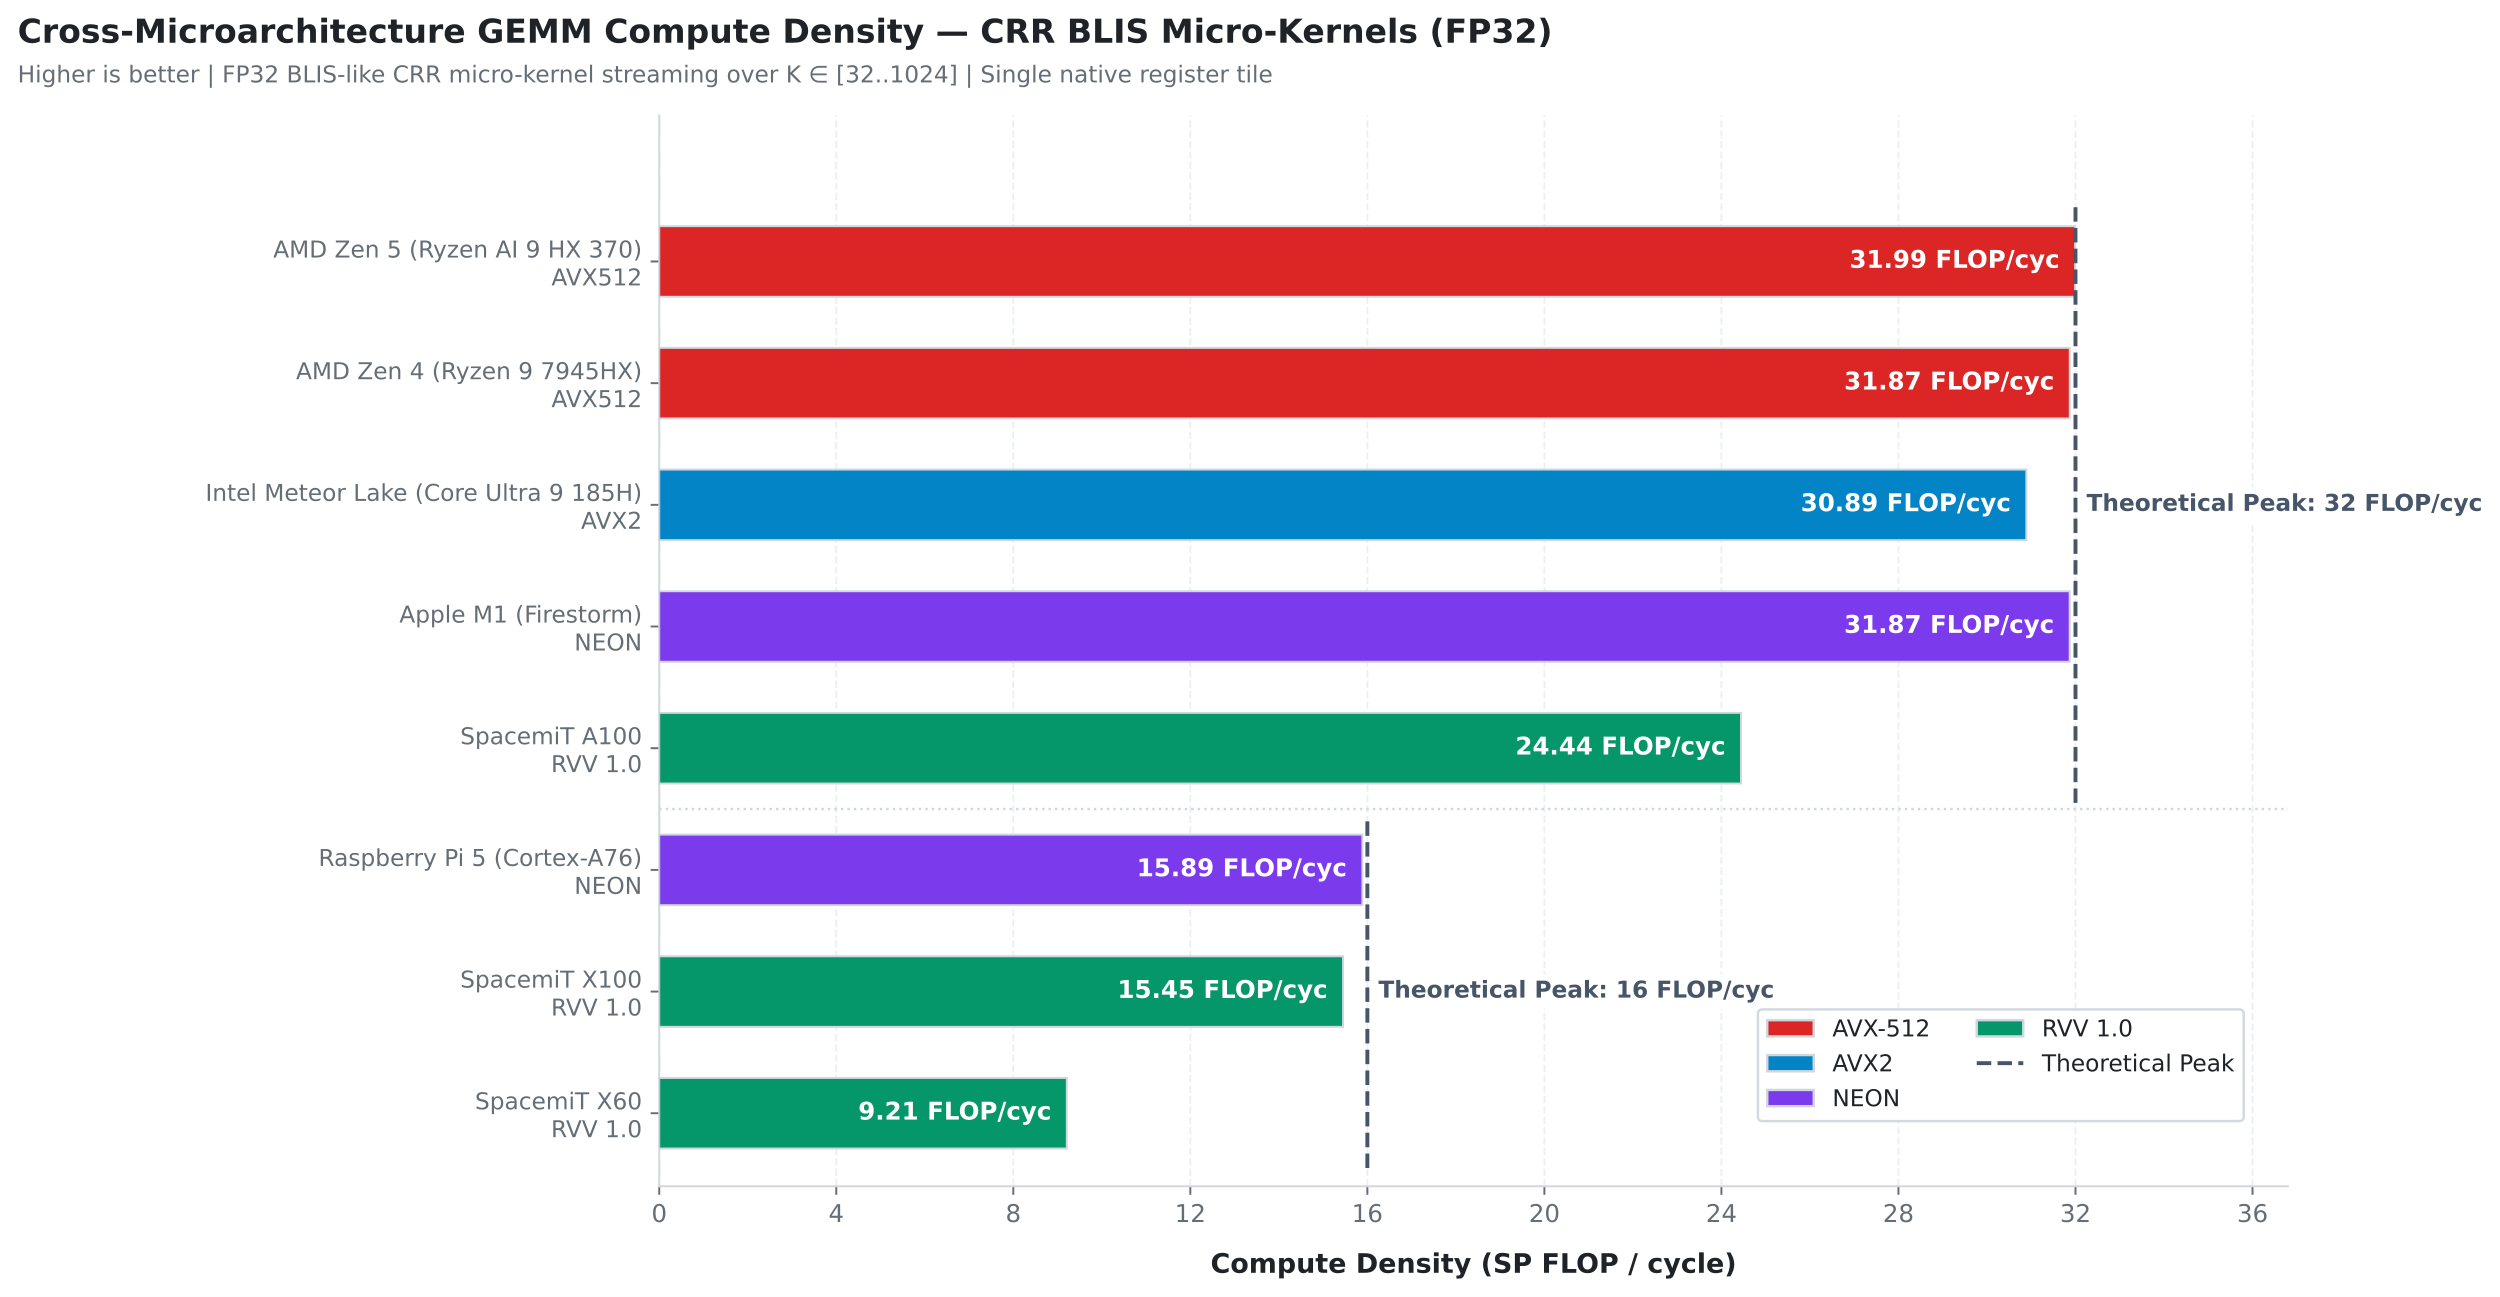
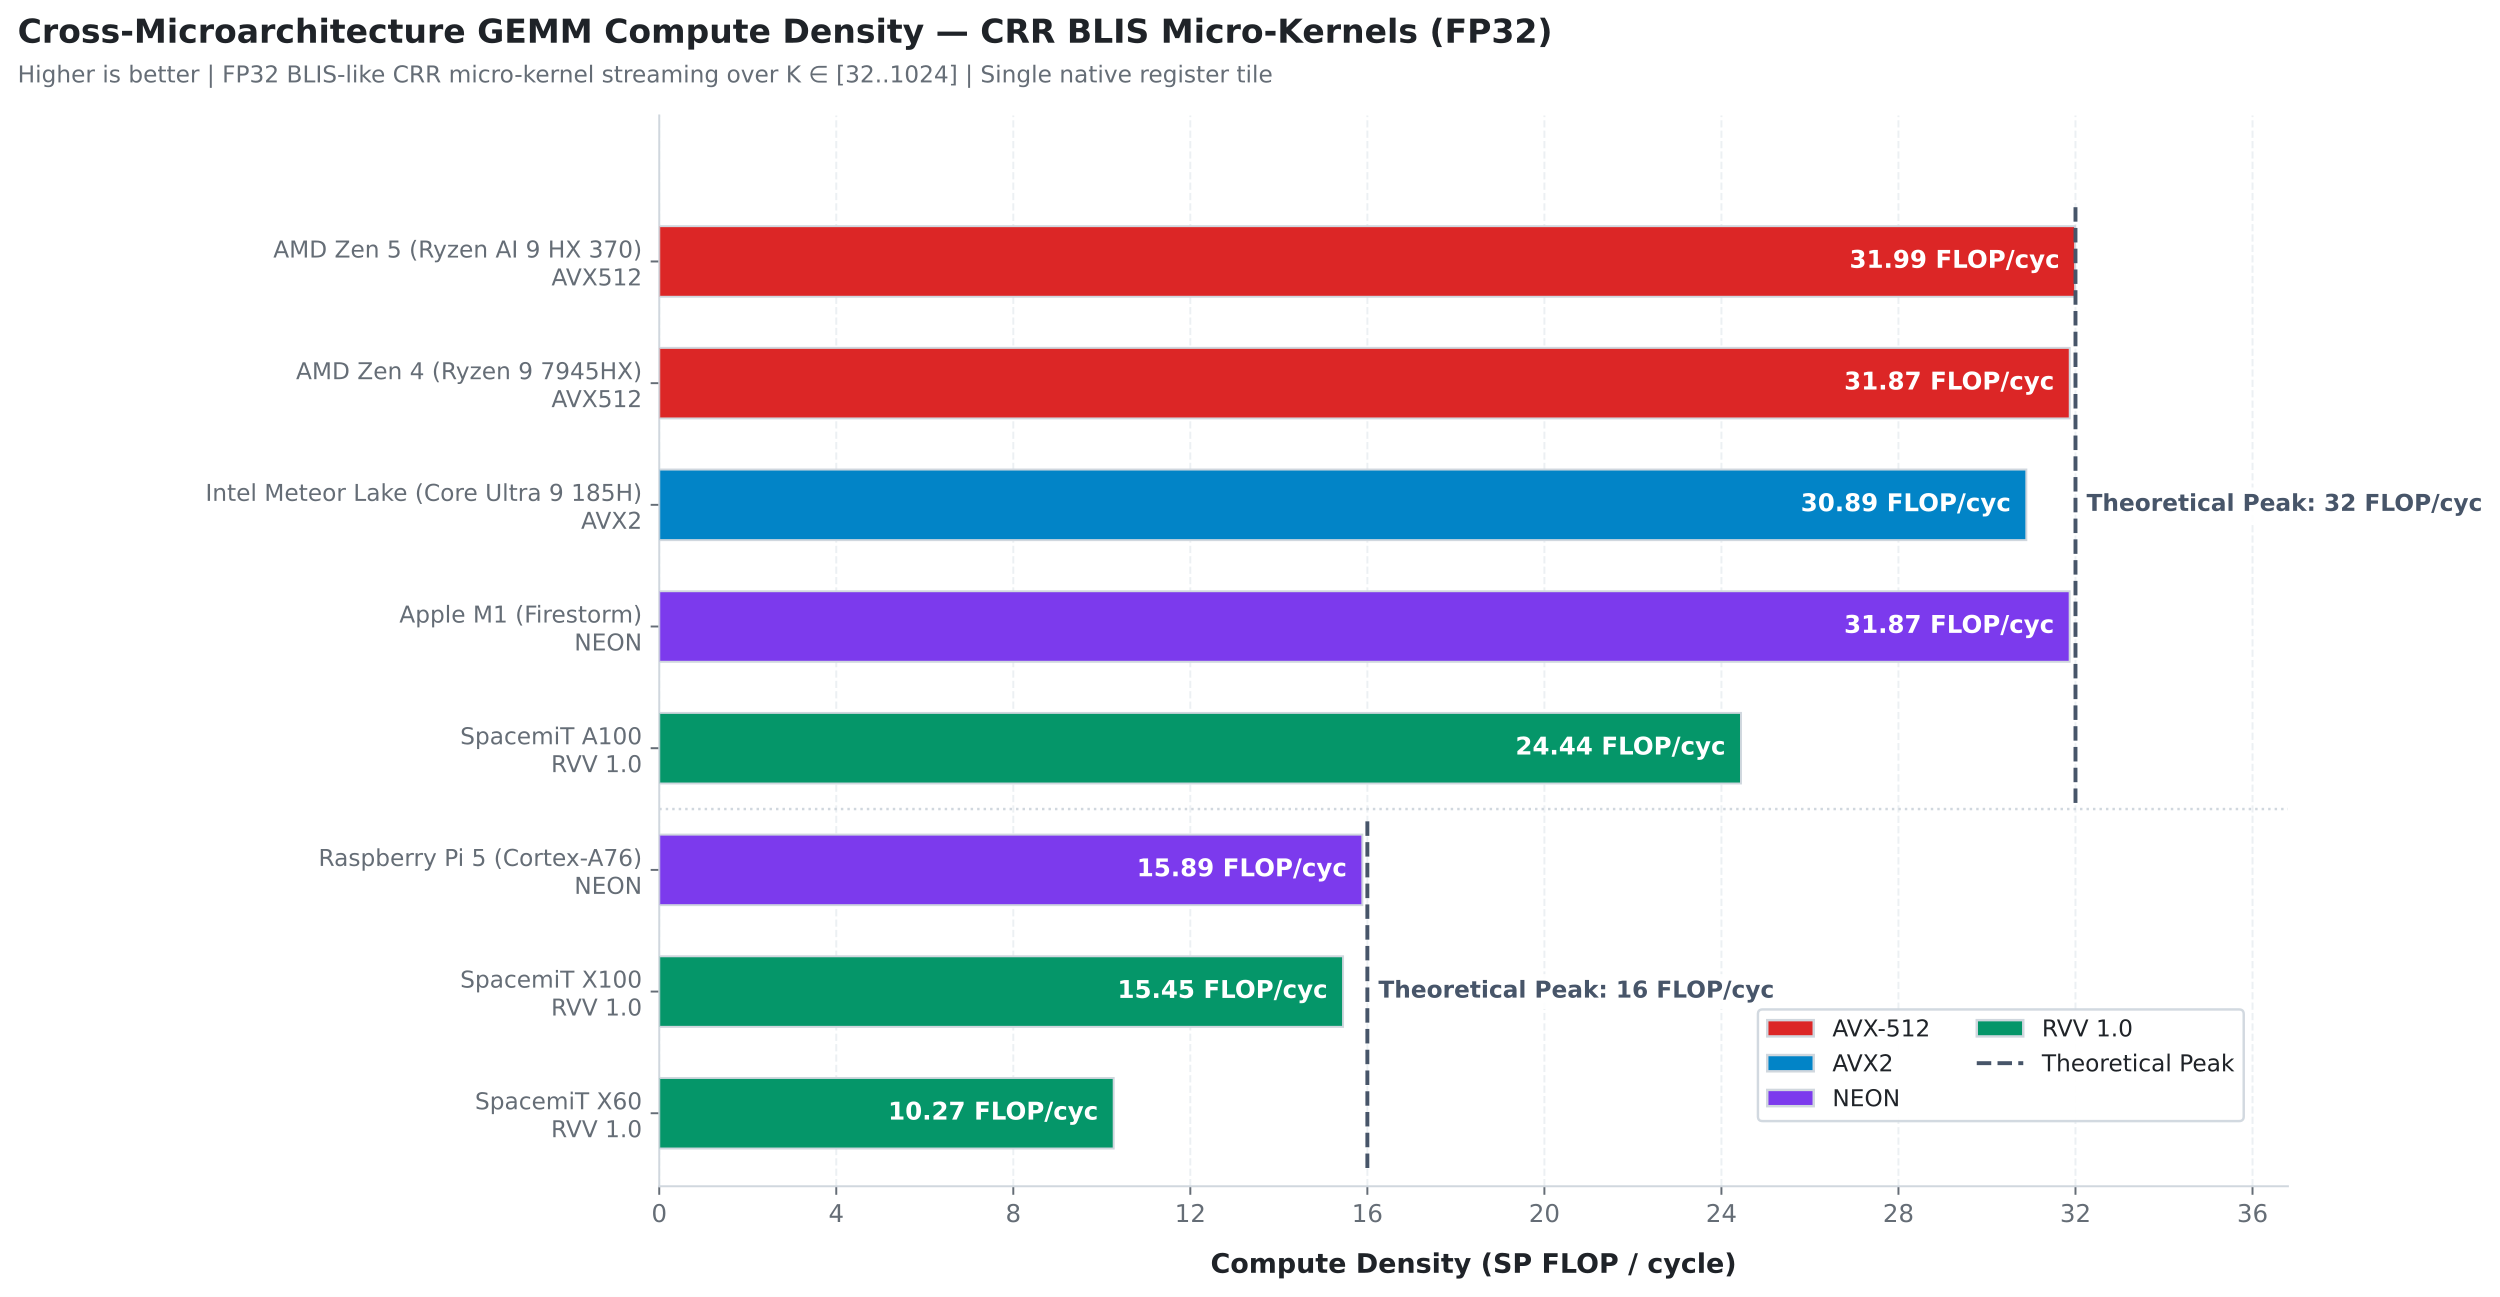
<svg xmlns="http://www.w3.org/2000/svg" xmlns:xlink="http://www.w3.org/1999/xlink" width="1021.189pt" height="529.759pt" viewBox="0 0 1021.189 529.759" version="1.1">
  <defs>
    <style type="text/css">*{stroke-linejoin: round; stroke-linecap: butt}</style>
  </defs>
  <g id="figure_1">
    <g id="patch_1">
      <path d="M 0 529.759  L 1021.189 529.759  L 1021.189 0  L 0 0  z " style="fill: #ffffff" />
    </g>
    <g id="axes_1">
      <g id="patch_2">
        <path d="M 269.28 484.558  L 934.56 484.558  L 934.56 47.158  L 269.28 47.158  z " style="fill: #ffffff" />
      </g>
      <g id="matplotlib.axis_1">
        <g id="xtick_1">
          <g id="line2d_1">
-             <path d="M 269.28 484.558  L 269.28 47.158  " clip-path="url(#p63d41a3861)" style="fill: none; stroke-dasharray: 2.96,1.28; stroke-dashoffset: 0; stroke: #eaeef2; stroke-opacity: 0.9; stroke-width: 0.8" />
+             <path d="M 269.28 484.558  L 269.28 47.158  " clip-path="url(#pf190f9f65e)" style="fill: none; stroke-dasharray: 2.96,1.28; stroke-dashoffset: 0; stroke: #eaeef2; stroke-opacity: 0.9; stroke-width: 0.8" />
          </g>
          <g id="line2d_2">
            <defs>
-               <path id="m2940271758" d="M 0 0  L 0 3.5  " style="stroke: #656d76; stroke-width: 0.8" />
+               <path id="m3994dc4f04" d="M 0 0  L 0 3.5  " style="stroke: #656d76; stroke-width: 0.8" />
            </defs>
            <g>
-               <use xlink:href="#m2940271758" x="269.28" y="484.558" style="fill: #656d76; stroke: #656d76; stroke-width: 0.8" />
+               <use xlink:href="#m3994dc4f04" x="269.28" y="484.558" style="fill: #656d76; stroke: #656d76; stroke-width: 0.8" />
            </g>
          </g>
          <g id="text_1">
            <text style="font-size: 10px; font-family: 'DejaVu Sans', 'Liberation Sans', 'Helvetica', 'Arial', sans-serif; text-anchor: middle; fill: #656d76" x="269.28" y="499.156" transform="rotate(-0 269.28 499.1555)">0</text>
          </g>
        </g>
        <g id="xtick_2">
          <g id="line2d_3">
-             <path d="M 341.593 484.558  L 341.593 47.158  " clip-path="url(#p63d41a3861)" style="fill: none; stroke-dasharray: 2.96,1.28; stroke-dashoffset: 0; stroke: #eaeef2; stroke-opacity: 0.9; stroke-width: 0.8" />
+             <path d="M 341.593 484.558  L 341.593 47.158  " clip-path="url(#pf190f9f65e)" style="fill: none; stroke-dasharray: 2.96,1.28; stroke-dashoffset: 0; stroke: #eaeef2; stroke-opacity: 0.9; stroke-width: 0.8" />
          </g>
          <g id="line2d_4">
            <g>
-               <use xlink:href="#m2940271758" x="341.593" y="484.558" style="fill: #656d76; stroke: #656d76; stroke-width: 0.8" />
+               <use xlink:href="#m3994dc4f04" x="341.593" y="484.558" style="fill: #656d76; stroke: #656d76; stroke-width: 0.8" />
            </g>
          </g>
          <g id="text_2">
            <text style="font-size: 10px; font-family: 'DejaVu Sans', 'Liberation Sans', 'Helvetica', 'Arial', sans-serif; text-anchor: middle; fill: #656d76" x="341.593" y="499.156" transform="rotate(-0 341.593 499.1555)">4</text>
          </g>
        </g>
        <g id="xtick_3">
          <g id="line2d_5">
-             <path d="M 413.906 484.558  L 413.906 47.158  " clip-path="url(#p63d41a3861)" style="fill: none; stroke-dasharray: 2.96,1.28; stroke-dashoffset: 0; stroke: #eaeef2; stroke-opacity: 0.9; stroke-width: 0.8" />
+             <path d="M 413.906 484.558  L 413.906 47.158  " clip-path="url(#pf190f9f65e)" style="fill: none; stroke-dasharray: 2.96,1.28; stroke-dashoffset: 0; stroke: #eaeef2; stroke-opacity: 0.9; stroke-width: 0.8" />
          </g>
          <g id="line2d_6">
            <g>
-               <use xlink:href="#m2940271758" x="413.906" y="484.558" style="fill: #656d76; stroke: #656d76; stroke-width: 0.8" />
+               <use xlink:href="#m3994dc4f04" x="413.906" y="484.558" style="fill: #656d76; stroke: #656d76; stroke-width: 0.8" />
            </g>
          </g>
          <g id="text_3">
            <text style="font-size: 10px; font-family: 'DejaVu Sans', 'Liberation Sans', 'Helvetica', 'Arial', sans-serif; text-anchor: middle; fill: #656d76" x="413.906" y="499.156" transform="rotate(-0 413.9061 499.1555)">8</text>
          </g>
        </g>
        <g id="xtick_4">
          <g id="line2d_7">
-             <path d="M 486.219 484.558  L 486.219 47.158  " clip-path="url(#p63d41a3861)" style="fill: none; stroke-dasharray: 2.96,1.28; stroke-dashoffset: 0; stroke: #eaeef2; stroke-opacity: 0.9; stroke-width: 0.8" />
+             <path d="M 486.219 484.558  L 486.219 47.158  " clip-path="url(#pf190f9f65e)" style="fill: none; stroke-dasharray: 2.96,1.28; stroke-dashoffset: 0; stroke: #eaeef2; stroke-opacity: 0.9; stroke-width: 0.8" />
          </g>
          <g id="line2d_8">
            <g>
-               <use xlink:href="#m2940271758" x="486.219" y="484.558" style="fill: #656d76; stroke: #656d76; stroke-width: 0.8" />
+               <use xlink:href="#m3994dc4f04" x="486.219" y="484.558" style="fill: #656d76; stroke: #656d76; stroke-width: 0.8" />
            </g>
          </g>
          <g id="text_4">
            <text style="font-size: 10px; font-family: 'DejaVu Sans', 'Liberation Sans', 'Helvetica', 'Arial', sans-serif; text-anchor: middle; fill: #656d76" x="486.219" y="499.156" transform="rotate(-0 486.2191 499.1555)">12</text>
          </g>
        </g>
        <g id="xtick_5">
          <g id="line2d_9">
-             <path d="M 558.532 484.558  L 558.532 47.158  " clip-path="url(#p63d41a3861)" style="fill: none; stroke-dasharray: 2.96,1.28; stroke-dashoffset: 0; stroke: #eaeef2; stroke-opacity: 0.9; stroke-width: 0.8" />
+             <path d="M 558.532 484.558  L 558.532 47.158  " clip-path="url(#pf190f9f65e)" style="fill: none; stroke-dasharray: 2.96,1.28; stroke-dashoffset: 0; stroke: #eaeef2; stroke-opacity: 0.9; stroke-width: 0.8" />
          </g>
          <g id="line2d_10">
            <g>
-               <use xlink:href="#m2940271758" x="558.532" y="484.558" style="fill: #656d76; stroke: #656d76; stroke-width: 0.8" />
+               <use xlink:href="#m3994dc4f04" x="558.532" y="484.558" style="fill: #656d76; stroke: #656d76; stroke-width: 0.8" />
            </g>
          </g>
          <g id="text_5">
            <text style="font-size: 10px; font-family: 'DejaVu Sans', 'Liberation Sans', 'Helvetica', 'Arial', sans-serif; text-anchor: middle; fill: #656d76" x="558.532" y="499.156" transform="rotate(-0 558.5322 499.1555)">16</text>
          </g>
        </g>
        <g id="xtick_6">
          <g id="line2d_11">
-             <path d="M 630.845 484.558  L 630.845 47.158  " clip-path="url(#p63d41a3861)" style="fill: none; stroke-dasharray: 2.96,1.28; stroke-dashoffset: 0; stroke: #eaeef2; stroke-opacity: 0.9; stroke-width: 0.8" />
+             <path d="M 630.845 484.558  L 630.845 47.158  " clip-path="url(#pf190f9f65e)" style="fill: none; stroke-dasharray: 2.96,1.28; stroke-dashoffset: 0; stroke: #eaeef2; stroke-opacity: 0.9; stroke-width: 0.8" />
          </g>
          <g id="line2d_12">
            <g>
-               <use xlink:href="#m2940271758" x="630.845" y="484.558" style="fill: #656d76; stroke: #656d76; stroke-width: 0.8" />
+               <use xlink:href="#m3994dc4f04" x="630.845" y="484.558" style="fill: #656d76; stroke: #656d76; stroke-width: 0.8" />
            </g>
          </g>
          <g id="text_6">
            <text style="font-size: 10px; font-family: 'DejaVu Sans', 'Liberation Sans', 'Helvetica', 'Arial', sans-serif; text-anchor: middle; fill: #656d76" x="630.845" y="499.156" transform="rotate(-0 630.8452 499.1555)">20</text>
          </g>
        </g>
        <g id="xtick_7">
          <g id="line2d_13">
-             <path d="M 703.158 484.558  L 703.158 47.158  " clip-path="url(#p63d41a3861)" style="fill: none; stroke-dasharray: 2.96,1.28; stroke-dashoffset: 0; stroke: #eaeef2; stroke-opacity: 0.9; stroke-width: 0.8" />
+             <path d="M 703.158 484.558  L 703.158 47.158  " clip-path="url(#pf190f9f65e)" style="fill: none; stroke-dasharray: 2.96,1.28; stroke-dashoffset: 0; stroke: #eaeef2; stroke-opacity: 0.9; stroke-width: 0.8" />
          </g>
          <g id="line2d_14">
            <g>
-               <use xlink:href="#m2940271758" x="703.158" y="484.558" style="fill: #656d76; stroke: #656d76; stroke-width: 0.8" />
+               <use xlink:href="#m3994dc4f04" x="703.158" y="484.558" style="fill: #656d76; stroke: #656d76; stroke-width: 0.8" />
            </g>
          </g>
          <g id="text_7">
            <text style="font-size: 10px; font-family: 'DejaVu Sans', 'Liberation Sans', 'Helvetica', 'Arial', sans-serif; text-anchor: middle; fill: #656d76" x="703.158" y="499.156" transform="rotate(-0 703.1583 499.1555)">24</text>
          </g>
        </g>
        <g id="xtick_8">
          <g id="line2d_15">
-             <path d="M 775.471 484.558  L 775.471 47.158  " clip-path="url(#p63d41a3861)" style="fill: none; stroke-dasharray: 2.96,1.28; stroke-dashoffset: 0; stroke: #eaeef2; stroke-opacity: 0.9; stroke-width: 0.8" />
+             <path d="M 775.471 484.558  L 775.471 47.158  " clip-path="url(#pf190f9f65e)" style="fill: none; stroke-dasharray: 2.96,1.28; stroke-dashoffset: 0; stroke: #eaeef2; stroke-opacity: 0.9; stroke-width: 0.8" />
          </g>
          <g id="line2d_16">
            <g>
-               <use xlink:href="#m2940271758" x="775.471" y="484.558" style="fill: #656d76; stroke: #656d76; stroke-width: 0.8" />
+               <use xlink:href="#m3994dc4f04" x="775.471" y="484.558" style="fill: #656d76; stroke: #656d76; stroke-width: 0.8" />
            </g>
          </g>
          <g id="text_8">
            <text style="font-size: 10px; font-family: 'DejaVu Sans', 'Liberation Sans', 'Helvetica', 'Arial', sans-serif; text-anchor: middle; fill: #656d76" x="775.471" y="499.156" transform="rotate(-0 775.4713 499.1555)">28</text>
          </g>
        </g>
        <g id="xtick_9">
          <g id="line2d_17">
-             <path d="M 847.784 484.558  L 847.784 47.158  " clip-path="url(#p63d41a3861)" style="fill: none; stroke-dasharray: 2.96,1.28; stroke-dashoffset: 0; stroke: #eaeef2; stroke-opacity: 0.9; stroke-width: 0.8" />
+             <path d="M 847.784 484.558  L 847.784 47.158  " clip-path="url(#pf190f9f65e)" style="fill: none; stroke-dasharray: 2.96,1.28; stroke-dashoffset: 0; stroke: #eaeef2; stroke-opacity: 0.9; stroke-width: 0.8" />
          </g>
          <g id="line2d_18">
            <g>
-               <use xlink:href="#m2940271758" x="847.784" y="484.558" style="fill: #656d76; stroke: #656d76; stroke-width: 0.8" />
+               <use xlink:href="#m3994dc4f04" x="847.784" y="484.558" style="fill: #656d76; stroke: #656d76; stroke-width: 0.8" />
            </g>
          </g>
          <g id="text_9">
            <text style="font-size: 10px; font-family: 'DejaVu Sans', 'Liberation Sans', 'Helvetica', 'Arial', sans-serif; text-anchor: middle; fill: #656d76" x="847.784" y="499.156" transform="rotate(-0 847.7843 499.1555)">32</text>
          </g>
        </g>
        <g id="xtick_10">
          <g id="line2d_19">
-             <path d="M 920.097 484.558  L 920.097 47.158  " clip-path="url(#p63d41a3861)" style="fill: none; stroke-dasharray: 2.96,1.28; stroke-dashoffset: 0; stroke: #eaeef2; stroke-opacity: 0.9; stroke-width: 0.8" />
+             <path d="M 920.097 484.558  L 920.097 47.158  " clip-path="url(#pf190f9f65e)" style="fill: none; stroke-dasharray: 2.96,1.28; stroke-dashoffset: 0; stroke: #eaeef2; stroke-opacity: 0.9; stroke-width: 0.8" />
          </g>
          <g id="line2d_20">
            <g>
-               <use xlink:href="#m2940271758" x="920.097" y="484.558" style="fill: #656d76; stroke: #656d76; stroke-width: 0.8" />
+               <use xlink:href="#m3994dc4f04" x="920.097" y="484.558" style="fill: #656d76; stroke: #656d76; stroke-width: 0.8" />
            </g>
          </g>
          <g id="text_10">
            <text style="font-size: 10px; font-family: 'DejaVu Sans', 'Liberation Sans', 'Helvetica', 'Arial', sans-serif; text-anchor: middle; fill: #656d76" x="920.097" y="499.156" transform="rotate(-0 920.0974 499.1555)">36</text>
          </g>
        </g>
        <g id="text_11">
          <text style="font-weight: 700; font-size: 11px; font-family: 'DejaVu Sans', 'Liberation Sans', 'Helvetica', 'Arial', sans-serif; text-anchor: middle; fill: #1f2328" x="601.92" y="519.916" transform="rotate(-0 601.92 519.9162)">Compute Density (SP FLOP / cycle)</text>
        </g>
      </g>
      <g id="matplotlib.axis_2">
        <g id="ytick_1">
          <g id="line2d_21">
            <defs>
-               <path id="m92901d7f25" d="M 0 0  L -3.5 0  " style="stroke: #656d76; stroke-width: 0.8" />
+               <path id="mb6ff3f65c6" d="M 0 0  L -3.5 0  " style="stroke: #656d76; stroke-width: 0.8" />
            </defs>
            <g>
-               <use xlink:href="#m92901d7f25" x="269.28" y="454.735" style="fill: #656d76; stroke: #656d76; stroke-width: 0.8" />
+               <use xlink:href="#mb6ff3f65c6" x="269.28" y="454.735" style="fill: #656d76; stroke: #656d76; stroke-width: 0.8" />
            </g>
          </g>
          <g id="text_12">
            <text style="font-size: 9.5px; font-family: 'DejaVu Sans', 'Liberation Sans', 'Helvetica', 'Arial', sans-serif; fill: #656d76" transform="translate(194.0166 453.119)">SpacemiT X60</text>
            <text style="font-size: 9.5px; font-family: 'DejaVu Sans', 'Liberation Sans', 'Helvetica', 'Arial', sans-serif; fill: #656d76" transform="translate(225.0741 464.5208)">RVV 1.0</text>
          </g>
        </g>
        <g id="ytick_2">
          <g id="line2d_22">
            <g>
-               <use xlink:href="#m92901d7f25" x="269.28" y="405.031" style="fill: #656d76; stroke: #656d76; stroke-width: 0.8" />
+               <use xlink:href="#mb6ff3f65c6" x="269.28" y="405.031" style="fill: #656d76; stroke: #656d76; stroke-width: 0.8" />
            </g>
          </g>
          <g id="text_13">
            <text style="font-size: 9.5px; font-family: 'DejaVu Sans', 'Liberation Sans', 'Helvetica', 'Arial', sans-serif; fill: #656d76" transform="translate(187.9722 403.4144)">SpacemiT X100</text>
            <text style="font-size: 9.5px; font-family: 'DejaVu Sans', 'Liberation Sans', 'Helvetica', 'Arial', sans-serif; fill: #656d76" transform="translate(225.0741 414.8163)">RVV 1.0</text>
          </g>
        </g>
        <g id="ytick_3">
          <g id="line2d_23">
            <g>
-               <use xlink:href="#m92901d7f25" x="269.28" y="355.326" style="fill: #656d76; stroke: #656d76; stroke-width: 0.8" />
+               <use xlink:href="#mb6ff3f65c6" x="269.28" y="355.326" style="fill: #656d76; stroke: #656d76; stroke-width: 0.8" />
            </g>
          </g>
          <g id="text_14">
            <text style="font-size: 9.5px; font-family: 'DejaVu Sans', 'Liberation Sans', 'Helvetica', 'Arial', sans-serif; fill: #656d76" transform="translate(130.086 353.7099)">Raspberry Pi 5 (Cortex-A76)</text>
            <text style="font-size: 9.5px; font-family: 'DejaVu Sans', 'Liberation Sans', 'Helvetica', 'Arial', sans-serif; fill: #656d76" transform="translate(234.5845 365.1117)">NEON</text>
          </g>
        </g>
        <g id="ytick_4">
          <g id="line2d_24">
            <g>
-               <use xlink:href="#m92901d7f25" x="269.28" y="305.622" style="fill: #656d76; stroke: #656d76; stroke-width: 0.8" />
+               <use xlink:href="#mb6ff3f65c6" x="269.28" y="305.622" style="fill: #656d76; stroke: #656d76; stroke-width: 0.8" />
            </g>
          </g>
          <g id="text_15">
            <text style="font-size: 9.5px; font-family: 'DejaVu Sans', 'Liberation Sans', 'Helvetica', 'Arial', sans-serif; fill: #656d76" transform="translate(187.9811 304.0053)">SpacemiT A100</text>
            <text style="font-size: 9.5px; font-family: 'DejaVu Sans', 'Liberation Sans', 'Helvetica', 'Arial', sans-serif; fill: #656d76" transform="translate(225.0741 315.4072)">RVV 1.0</text>
          </g>
        </g>
        <g id="ytick_5">
          <g id="line2d_25">
            <g>
-               <use xlink:href="#m92901d7f25" x="269.28" y="255.917" style="fill: #656d76; stroke: #656d76; stroke-width: 0.8" />
+               <use xlink:href="#mb6ff3f65c6" x="269.28" y="255.917" style="fill: #656d76; stroke: #656d76; stroke-width: 0.8" />
            </g>
          </g>
          <g id="text_16">
            <text style="font-size: 9.5px; font-family: 'DejaVu Sans', 'Liberation Sans', 'Helvetica', 'Arial', sans-serif; fill: #656d76" transform="translate(163.1104 254.3008)">Apple M1 (Firestorm)</text>
            <text style="font-size: 9.5px; font-family: 'DejaVu Sans', 'Liberation Sans', 'Helvetica', 'Arial', sans-serif; fill: #656d76" transform="translate(234.5845 265.7026)">NEON</text>
          </g>
        </g>
        <g id="ytick_6">
          <g id="line2d_26">
            <g>
-               <use xlink:href="#m92901d7f25" x="269.28" y="206.212" style="fill: #656d76; stroke: #656d76; stroke-width: 0.8" />
+               <use xlink:href="#mb6ff3f65c6" x="269.28" y="206.212" style="fill: #656d76; stroke: #656d76; stroke-width: 0.8" />
            </g>
          </g>
          <g id="text_17">
            <text style="font-size: 9.5px; font-family: 'DejaVu Sans', 'Liberation Sans', 'Helvetica', 'Arial', sans-serif; fill: #656d76" transform="translate(83.91305 204.5962)">Intel Meteor Lake (Core Ultra 9 185H)</text>
            <text style="font-size: 9.5px; font-family: 'DejaVu Sans', 'Liberation Sans', 'Helvetica', 'Arial', sans-serif; fill: #656d76" transform="translate(237.338 215.9981)">AVX2</text>
          </g>
        </g>
        <g id="ytick_7">
          <g id="line2d_27">
            <g>
-               <use xlink:href="#m92901d7f25" x="269.28" y="156.508" style="fill: #656d76; stroke: #656d76; stroke-width: 0.8" />
+               <use xlink:href="#mb6ff3f65c6" x="269.28" y="156.508" style="fill: #656d76; stroke: #656d76; stroke-width: 0.8" />
            </g>
          </g>
          <g id="text_18">
            <text style="font-size: 9.5px; font-family: 'DejaVu Sans', 'Liberation Sans', 'Helvetica', 'Arial', sans-serif; fill: #656d76" transform="translate(120.9126 154.8913)">AMD Zen 4 (Ryzen 9 7945HX)</text>
            <text style="font-size: 9.5px; font-family: 'DejaVu Sans', 'Liberation Sans', 'Helvetica', 'Arial', sans-serif; fill: #656d76" transform="translate(225.2493 166.2932)">AVX512</text>
          </g>
        </g>
        <g id="ytick_8">
          <g id="line2d_28">
            <g>
-               <use xlink:href="#m92901d7f25" x="269.28" y="106.803" style="fill: #656d76; stroke: #656d76; stroke-width: 0.8" />
+               <use xlink:href="#mb6ff3f65c6" x="269.28" y="106.803" style="fill: #656d76; stroke: #656d76; stroke-width: 0.8" />
            </g>
          </g>
          <g id="text_19">
            <text style="font-size: 9.5px; font-family: 'DejaVu Sans', 'Liberation Sans', 'Helvetica', 'Arial', sans-serif; fill: #656d76" transform="translate(111.6174 105.1868)">AMD Zen 5 (Ryzen AI 9 HX 370)</text>
            <text style="font-size: 9.5px; font-family: 'DejaVu Sans', 'Liberation Sans', 'Helvetica', 'Arial', sans-serif; fill: #656d76" transform="translate(225.2493 116.5886)">AVX512</text>
          </g>
        </g>
      </g>
      <g id="line2d_29">
-         <path d="M 269.28 330.474  L 934.56 330.474  " clip-path="url(#p63d41a3861)" style="fill: none; stroke-dasharray: 1,1.65; stroke-dashoffset: 0; stroke: #d0d7de" />
+         <path d="M 269.28 330.474  L 934.56 330.474  " clip-path="url(#pf190f9f65e)" style="fill: none; stroke-dasharray: 1,1.65; stroke-dashoffset: 0; stroke: #d0d7de" />
      </g>
      <g id="patch_3">
        <path d="M 269.28 484.558  L 269.28 47.158  " style="fill: none; stroke: #d0d7de; stroke-width: 0.8; stroke-linejoin: miter; stroke-linecap: square" />
      </g>
      <g id="patch_4">
        <path d="M 269.28 484.558  L 934.56 484.558  " style="fill: none; stroke: #d0d7de; stroke-width: 0.8; stroke-linejoin: miter; stroke-linecap: square" />
      </g>
      <g id="patch_5">
-         <path d="M 269.28 469.149  L 435.765 469.149  L 435.765 440.321  L 269.28 440.321  z " clip-path="url(#p63d41a3861)" style="fill: #059669; stroke: #d0d7de; stroke-width: 0.8; stroke-linejoin: miter" />
+         <path d="M 269.28 469.149  L 454.918 469.149  L 454.918 440.321  L 269.28 440.321  z " clip-path="url(#pf190f9f65e)" style="fill: #059669; stroke: #d0d7de; stroke-width: 0.8; stroke-linejoin: miter" />
      </g>
      <g id="patch_6">
-         <path d="M 269.28 419.445  L 548.607 419.445  L 548.607 390.616  L 269.28 390.616  z " clip-path="url(#p63d41a3861)" style="fill: #059669; stroke: #d0d7de; stroke-width: 0.8; stroke-linejoin: miter" />
+         <path d="M 269.28 419.445  L 548.607 419.445  L 548.607 390.616  L 269.28 390.616  z " clip-path="url(#pf190f9f65e)" style="fill: #059669; stroke: #d0d7de; stroke-width: 0.8; stroke-linejoin: miter" />
      </g>
      <g id="patch_7">
-         <path d="M 269.28 369.74  L 556.488 369.74  L 556.488 340.912  L 269.28 340.912  z " clip-path="url(#p63d41a3861)" style="fill: #7c3aed; stroke: #d0d7de; stroke-width: 0.8; stroke-linejoin: miter" />
+         <path d="M 269.28 369.74  L 556.488 369.74  L 556.488 340.912  L 269.28 340.912  z " clip-path="url(#pf190f9f65e)" style="fill: #7c3aed; stroke: #d0d7de; stroke-width: 0.8; stroke-linejoin: miter" />
      </g>
      <g id="patch_8">
-         <path d="M 269.28 320.036  L 711.151 320.036  L 711.151 291.207  L 269.28 291.207  z " clip-path="url(#p63d41a3861)" style="fill: #059669; stroke: #d0d7de; stroke-width: 0.8; stroke-linejoin: miter" />
+         <path d="M 269.28 320.036  L 711.151 320.036  L 711.151 291.207  L 269.28 291.207  z " clip-path="url(#pf190f9f65e)" style="fill: #059669; stroke: #d0d7de; stroke-width: 0.8; stroke-linejoin: miter" />
      </g>
      <g id="patch_9">
-         <path d="M 269.28 270.331  L 845.409 270.331  L 845.409 241.503  L 269.28 241.503  z " clip-path="url(#p63d41a3861)" style="fill: #7c3aed; stroke: #d0d7de; stroke-width: 0.8; stroke-linejoin: miter" />
+         <path d="M 269.28 270.331  L 845.409 270.331  L 845.409 241.503  L 269.28 241.503  z " clip-path="url(#pf190f9f65e)" style="fill: #7c3aed; stroke: #d0d7de; stroke-width: 0.8; stroke-linejoin: miter" />
      </g>
      <g id="patch_10">
-         <path d="M 269.28 220.627  L 827.707 220.627  L 827.707 191.798  L 269.28 191.798  z " clip-path="url(#p63d41a3861)" style="fill: #0284c7; stroke: #d0d7de; stroke-width: 0.8; stroke-linejoin: miter" />
+         <path d="M 269.28 220.627  L 827.707 220.627  L 827.707 191.798  L 269.28 191.798  z " clip-path="url(#pf190f9f65e)" style="fill: #0284c7; stroke: #d0d7de; stroke-width: 0.8; stroke-linejoin: miter" />
      </g>
      <g id="patch_11">
-         <path d="M 269.28 170.922  L 845.438 170.922  L 845.438 142.094  L 269.28 142.094  z " clip-path="url(#p63d41a3861)" style="fill: #dc2626; stroke: #d0d7de; stroke-width: 0.8; stroke-linejoin: miter" />
+         <path d="M 269.28 170.922  L 845.438 170.922  L 845.438 142.094  L 269.28 142.094  z " clip-path="url(#pf190f9f65e)" style="fill: #dc2626; stroke: #d0d7de; stroke-width: 0.8; stroke-linejoin: miter" />
      </g>
      <g id="patch_12">
-         <path d="M 269.28 121.218  L 847.625 121.218  L 847.625 92.389  L 269.28 92.389  z " clip-path="url(#p63d41a3861)" style="fill: #dc2626; stroke: #d0d7de; stroke-width: 0.8; stroke-linejoin: miter" />
+         <path d="M 269.28 121.218  L 847.625 121.218  L 847.625 92.389  L 269.28 92.389  z " clip-path="url(#pf190f9f65e)" style="fill: #dc2626; stroke: #d0d7de; stroke-width: 0.8; stroke-linejoin: miter" />
      </g>
      <g id="LineCollection_1">
-         <path d="M 558.532 477.102  L 558.532 332.959  " clip-path="url(#p63d41a3861)" style="fill: none; stroke-dasharray: 5.92,2.56; stroke-dashoffset: 0; stroke: #475569; stroke-width: 1.6" />
+         <path d="M 558.532 477.102  L 558.532 332.959  " clip-path="url(#pf190f9f65e)" style="fill: none; stroke-dasharray: 5.92,2.56; stroke-dashoffset: 0; stroke: #475569; stroke-width: 1.6" />
      </g>
      <g id="text_20">
        <g id="patch_13">
          <path d="M 563.052 412.156  L 724.737 412.156  Q 727.112 412.156 727.112 409.781  L 727.112 400.28  Q 727.112 397.905 724.737 397.905  L 563.052 397.905  Q 560.677 397.905 560.677 400.28  L 560.677 409.781  Q 560.677 412.156 563.052 412.156  z " style="fill: #ffffff; opacity: 0.9" />
        </g>
        <text style="font-weight: 700; font-size: 9.5px; font-family: 'DejaVu Sans', 'Liberation Sans', 'Helvetica', 'Arial', sans-serif; text-anchor: start; fill: #475569" x="563.052" y="407.499" transform="rotate(-0 563.0517 407.4988)">Theoretical Peak: 16 FLOP/cyc</text>
      </g>
      <g id="LineCollection_2">
-         <path d="M 847.784 327.989  L 847.784 84.436  " clip-path="url(#p63d41a3861)" style="fill: none; stroke-dasharray: 5.92,2.56; stroke-dashoffset: 0; stroke: #475569; stroke-width: 1.6" />
+         <path d="M 847.784 327.989  L 847.784 84.436  " clip-path="url(#pf190f9f65e)" style="fill: none; stroke-dasharray: 5.92,2.56; stroke-dashoffset: 0; stroke: #475569; stroke-width: 1.6" />
      </g>
      <g id="text_21">
        <g id="patch_14">
          <path d="M 852.304 213.338  L 1013.989 213.338  Q 1016.364 213.338 1016.364 210.963  L 1016.364 201.462  Q 1016.364 199.087 1013.989 199.087  L 852.304 199.087  Q 849.929 199.087 849.929 201.462  L 849.929 210.963  Q 849.929 213.338 852.304 213.338  z " style="fill: #ffffff; opacity: 0.9" />
        </g>
        <text style="font-weight: 700; font-size: 9.5px; font-family: 'DejaVu Sans', 'Liberation Sans', 'Helvetica', 'Arial', sans-serif; text-anchor: start; fill: #475569" x="852.304" y="208.681" transform="rotate(-0 852.3039 208.6806)">Theoretical Peak: 32 FLOP/cyc</text>
      </g>
      <g id="text_22">
-         <text style="font-weight: 700; font-size: 10px; font-family: 'DejaVu Sans', 'Liberation Sans', 'Helvetica', 'Arial', sans-serif; text-anchor: end; fill: #ffffff" x="429.437" y="457.333" transform="rotate(-0 429.4371 457.3328)">9.21 FLOP/cyc</text>
+         <text style="font-weight: 700; font-size: 10px; font-family: 'DejaVu Sans', 'Liberation Sans', 'Helvetica', 'Arial', sans-serif; text-anchor: end; fill: #ffffff" x="448.591" y="457.333" transform="rotate(-0 448.591 457.3328)">10.27 FLOP/cyc</text>
      </g>
      <g id="text_23">
        <text style="font-weight: 700; font-size: 10px; font-family: 'DejaVu Sans', 'Liberation Sans', 'Helvetica', 'Arial', sans-serif; text-anchor: end; fill: #ffffff" x="542.28" y="407.628" transform="rotate(-0 542.2798 407.6283)">15.45 FLOP/cyc</text>
      </g>
      <g id="text_24">
        <text style="font-weight: 700; font-size: 10px; font-family: 'DejaVu Sans', 'Liberation Sans', 'Helvetica', 'Arial', sans-serif; text-anchor: end; fill: #ffffff" x="550.16" y="357.924" transform="rotate(-0 550.1601 357.9237)">15.89 FLOP/cyc</text>
      </g>
      <g id="text_25">
        <text style="font-weight: 700; font-size: 10px; font-family: 'DejaVu Sans', 'Liberation Sans', 'Helvetica', 'Arial', sans-serif; text-anchor: end; fill: #ffffff" x="704.823" y="308.219" transform="rotate(-0 704.8233 308.2192)">24.44 FLOP/cyc</text>
      </g>
      <g id="text_26">
        <text style="font-weight: 700; font-size: 10px; font-family: 'DejaVu Sans', 'Liberation Sans', 'Helvetica', 'Arial', sans-serif; text-anchor: end; fill: #ffffff" x="839.081" y="258.515" transform="rotate(-0 839.0815 258.5146)">31.87 FLOP/cyc</text>
      </g>
      <g id="text_27">
        <text style="font-weight: 700; font-size: 10px; font-family: 'DejaVu Sans', 'Liberation Sans', 'Helvetica', 'Arial', sans-serif; text-anchor: end; fill: #ffffff" x="821.379" y="208.81" transform="rotate(-0 821.3792 208.8101)">30.89 FLOP/cyc</text>
      </g>
      <g id="text_28">
        <text style="font-weight: 700; font-size: 10px; font-family: 'DejaVu Sans', 'Liberation Sans', 'Helvetica', 'Arial', sans-serif; text-anchor: end; fill: #ffffff" x="839.11" y="159.106" transform="rotate(-0 839.1104 159.1055)">31.87 FLOP/cyc</text>
      </g>
      <g id="text_29">
        <text style="font-weight: 700; font-size: 10px; font-family: 'DejaVu Sans', 'Liberation Sans', 'Helvetica', 'Arial', sans-serif; text-anchor: end; fill: #ffffff" x="841.298" y="109.401" transform="rotate(-0 841.2979 109.401)">31.99 FLOP/cyc</text>
      </g>
      <g id="legend_1">
        <g id="patch_15">
          <path d="M 719.972 457.938  L 914.604 457.938  Q 916.504 457.938 916.504 456.038  L 916.504 414.236  Q 916.504 412.336 914.604 412.336  L 719.972 412.336  Q 718.072 412.336 718.072 414.236  L 718.072 456.038  Q 718.072 457.938 719.972 457.938  z " style="fill: #ffffff; opacity: 0.95; stroke: #d0d7de; stroke-linejoin: miter" />
        </g>
        <g id="patch_16">
          <path d="M 721.872 423.354  L 740.872 423.354  L 740.872 416.704  L 721.872 416.704  z " style="fill: #dc2626; stroke: #d0d7de; stroke-linejoin: miter" />
        </g>
        <g id="text_30">
          <text style="font-size: 9.5px; font-family: 'DejaVu Sans', 'Liberation Sans', 'Helvetica', 'Arial', sans-serif; text-anchor: start; fill: #1f2328" x="748.472" y="423.354" transform="rotate(-0 748.4717 423.3542)">AVX-512</text>
        </g>
        <g id="patch_17">
          <path d="M 721.872 437.605  L 740.872 437.605  L 740.872 430.955  L 721.872 430.955  z " style="fill: #0284c7; stroke: #d0d7de; stroke-linejoin: miter" />
        </g>
        <g id="text_31">
          <text style="font-size: 9.5px; font-family: 'DejaVu Sans', 'Liberation Sans', 'Helvetica', 'Arial', sans-serif; text-anchor: start; fill: #1f2328" x="748.472" y="437.605" transform="rotate(-0 748.4717 437.6049)">AVX2</text>
        </g>
        <g id="patch_18">
          <path d="M 721.872 451.856  L 740.872 451.856  L 740.872 445.206  L 721.872 445.206  z " style="fill: #7c3aed; stroke: #d0d7de; stroke-linejoin: miter" />
        </g>
        <g id="text_32">
          <text style="font-size: 9.5px; font-family: 'DejaVu Sans', 'Liberation Sans', 'Helvetica', 'Arial', sans-serif; text-anchor: start; fill: #1f2328" x="748.472" y="451.856" transform="rotate(-0 748.4717 451.8557)">NEON</text>
        </g>
        <g id="patch_19">
          <path d="M 807.456 423.354  L 826.456 423.354  L 826.456 416.704  L 807.456 416.704  z " style="fill: #059669; stroke: #d0d7de; stroke-linejoin: miter" />
        </g>
        <g id="text_33">
          <text style="font-size: 9.5px; font-family: 'DejaVu Sans', 'Liberation Sans', 'Helvetica', 'Arial', sans-serif; text-anchor: start; fill: #1f2328" x="834.056" y="423.354" transform="rotate(-0 834.0563 423.3542)">RVV 1.0</text>
        </g>
        <g id="line2d_30">
          <path d="M 807.456 434.28  L 816.956 434.28  L 826.456 434.28  " style="fill: none; stroke-dasharray: 5.92,2.56; stroke-dashoffset: 0; stroke: #475569; stroke-width: 1.6" />
        </g>
        <g id="text_34">
          <text style="font-size: 9.5px; font-family: 'DejaVu Sans', 'Liberation Sans', 'Helvetica', 'Arial', sans-serif; text-anchor: start; fill: #1f2328" x="834.056" y="437.605" transform="rotate(-0 834.0563 437.6049)">Theoretical Peak</text>
        </g>
      </g>
    </g>
    <g id="text_35">
      <text style="font-weight: 700; font-size: 13.5px; font-family: 'DejaVu Sans', 'Liberation Sans', 'Helvetica', 'Arial', sans-serif; text-anchor: start; fill: #1f2328" x="7.2" y="17.458" transform="rotate(-0 7.2 17.45789)">Cross-Microarchitecture GEMM Compute Density — CRR BLIS Micro-Kernels (FP32)</text>
    </g>
    <g id="text_36">
      <text style="font-size: 9.5px; font-family: 'DejaVu Sans', 'Liberation Sans', 'Helvetica', 'Arial', sans-serif; text-anchor: start; fill: #656d76" x="7.2" y="33.658" transform="rotate(-0 7.2 33.65789)">Higher is better | FP32 BLIS-like CRR micro-kernel streaming over K ∈ [32..1024] | Single native register tile</text>
    </g>
  </g>
  <defs>
-     <clipPath id="p63d41a3861">
+     <clipPath id="pf190f9f65e">
      <rect x="269.28" y="47.158" width="665.28" height="437.4" />
    </clipPath>
  </defs>
</svg>
